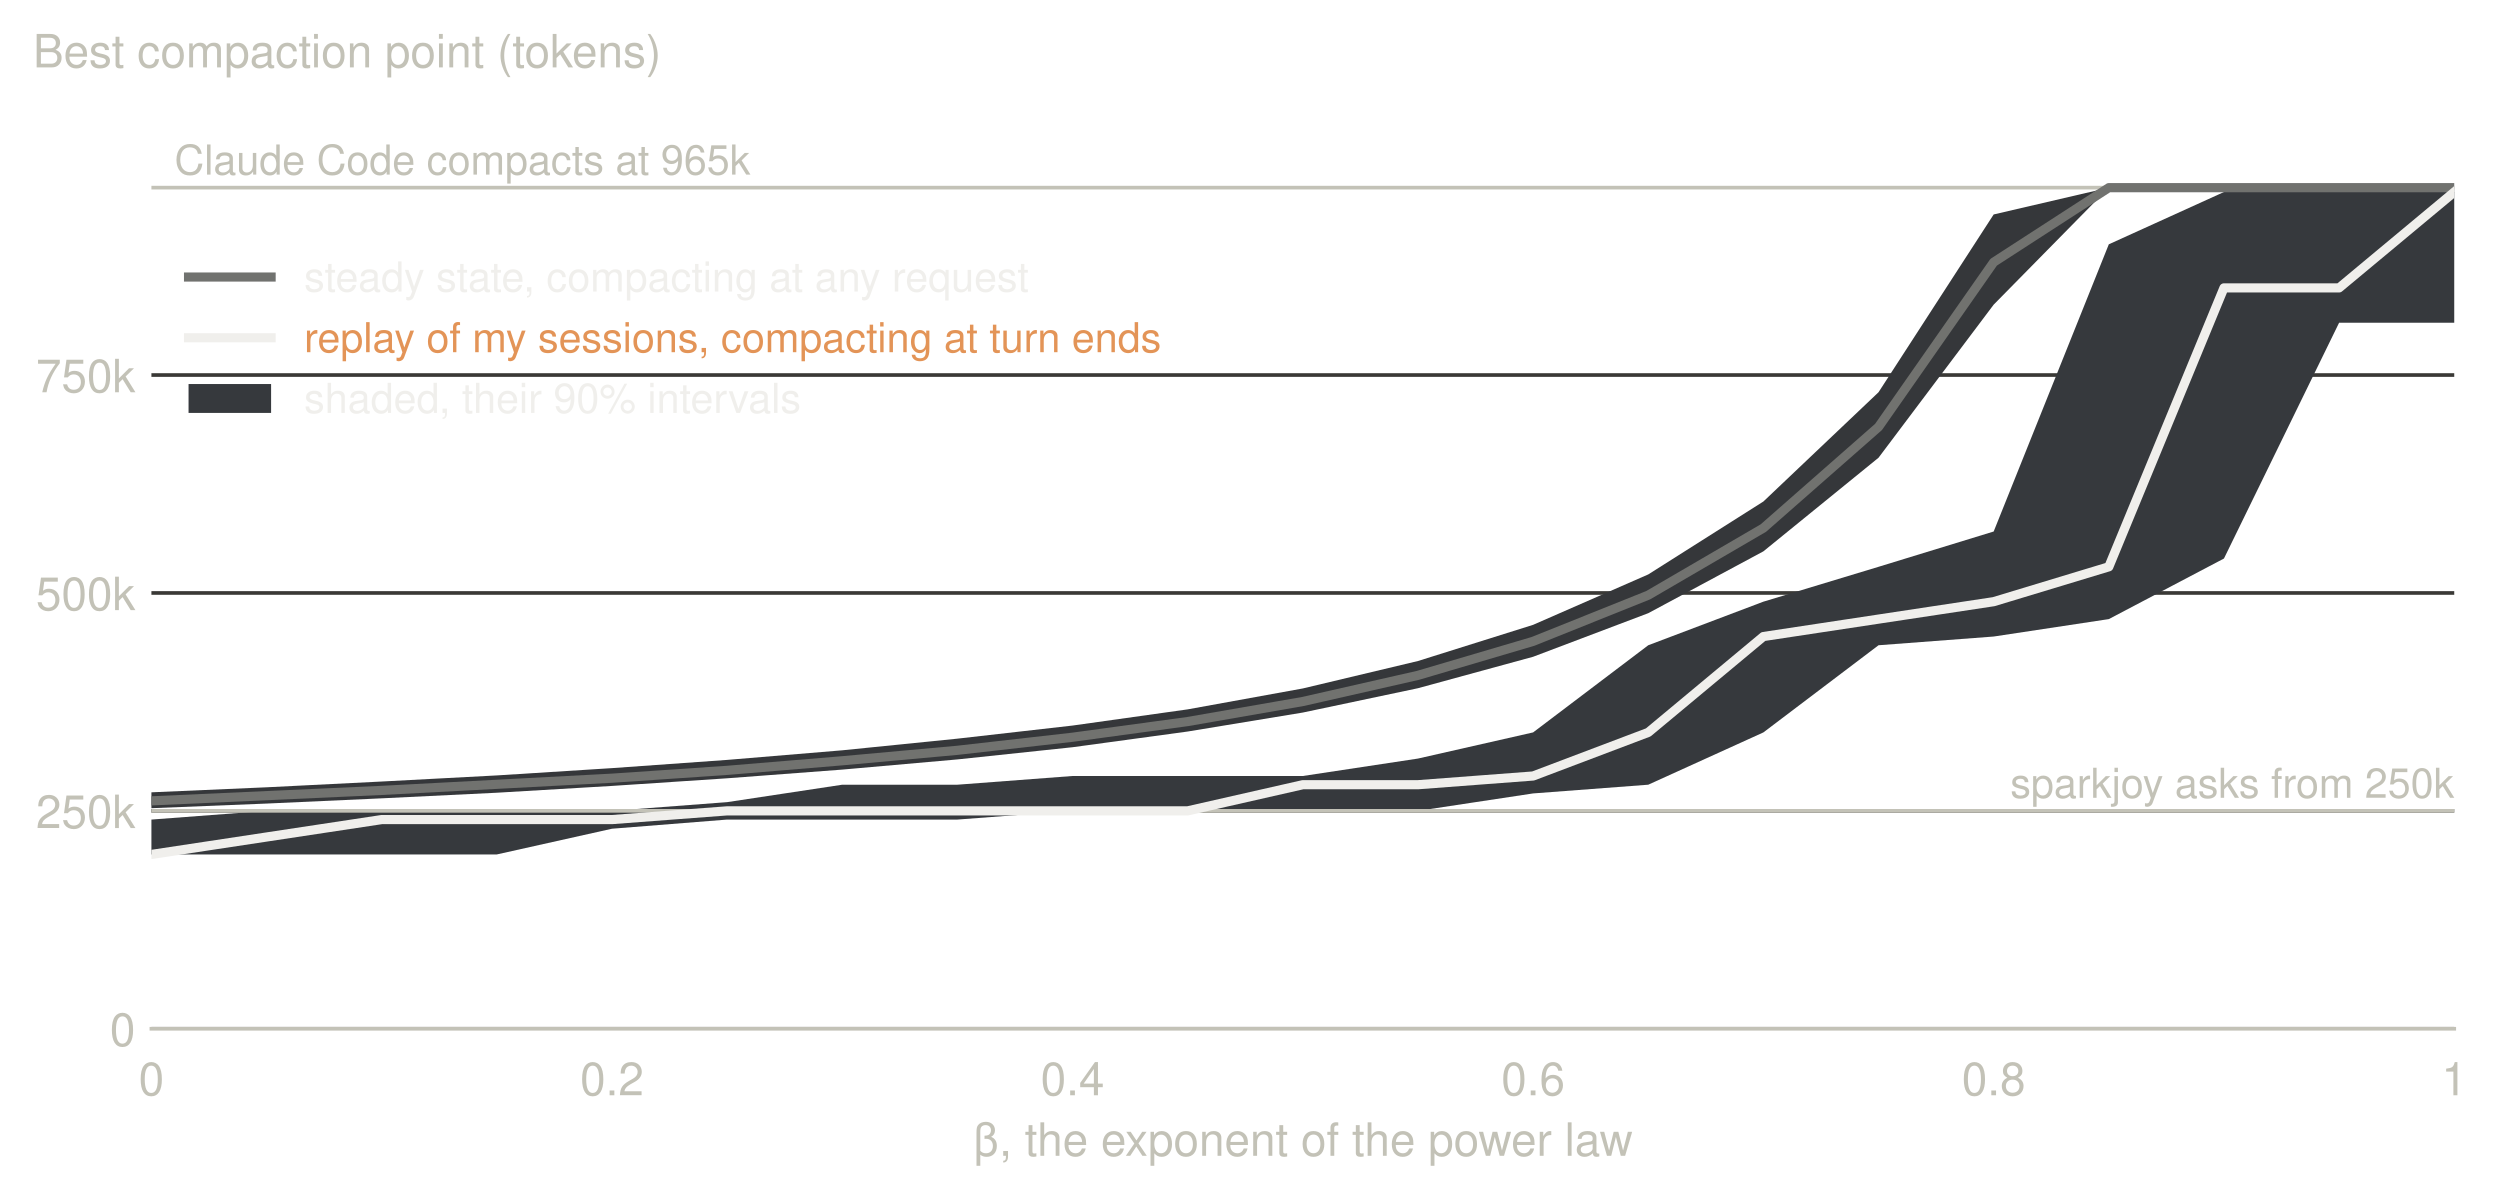
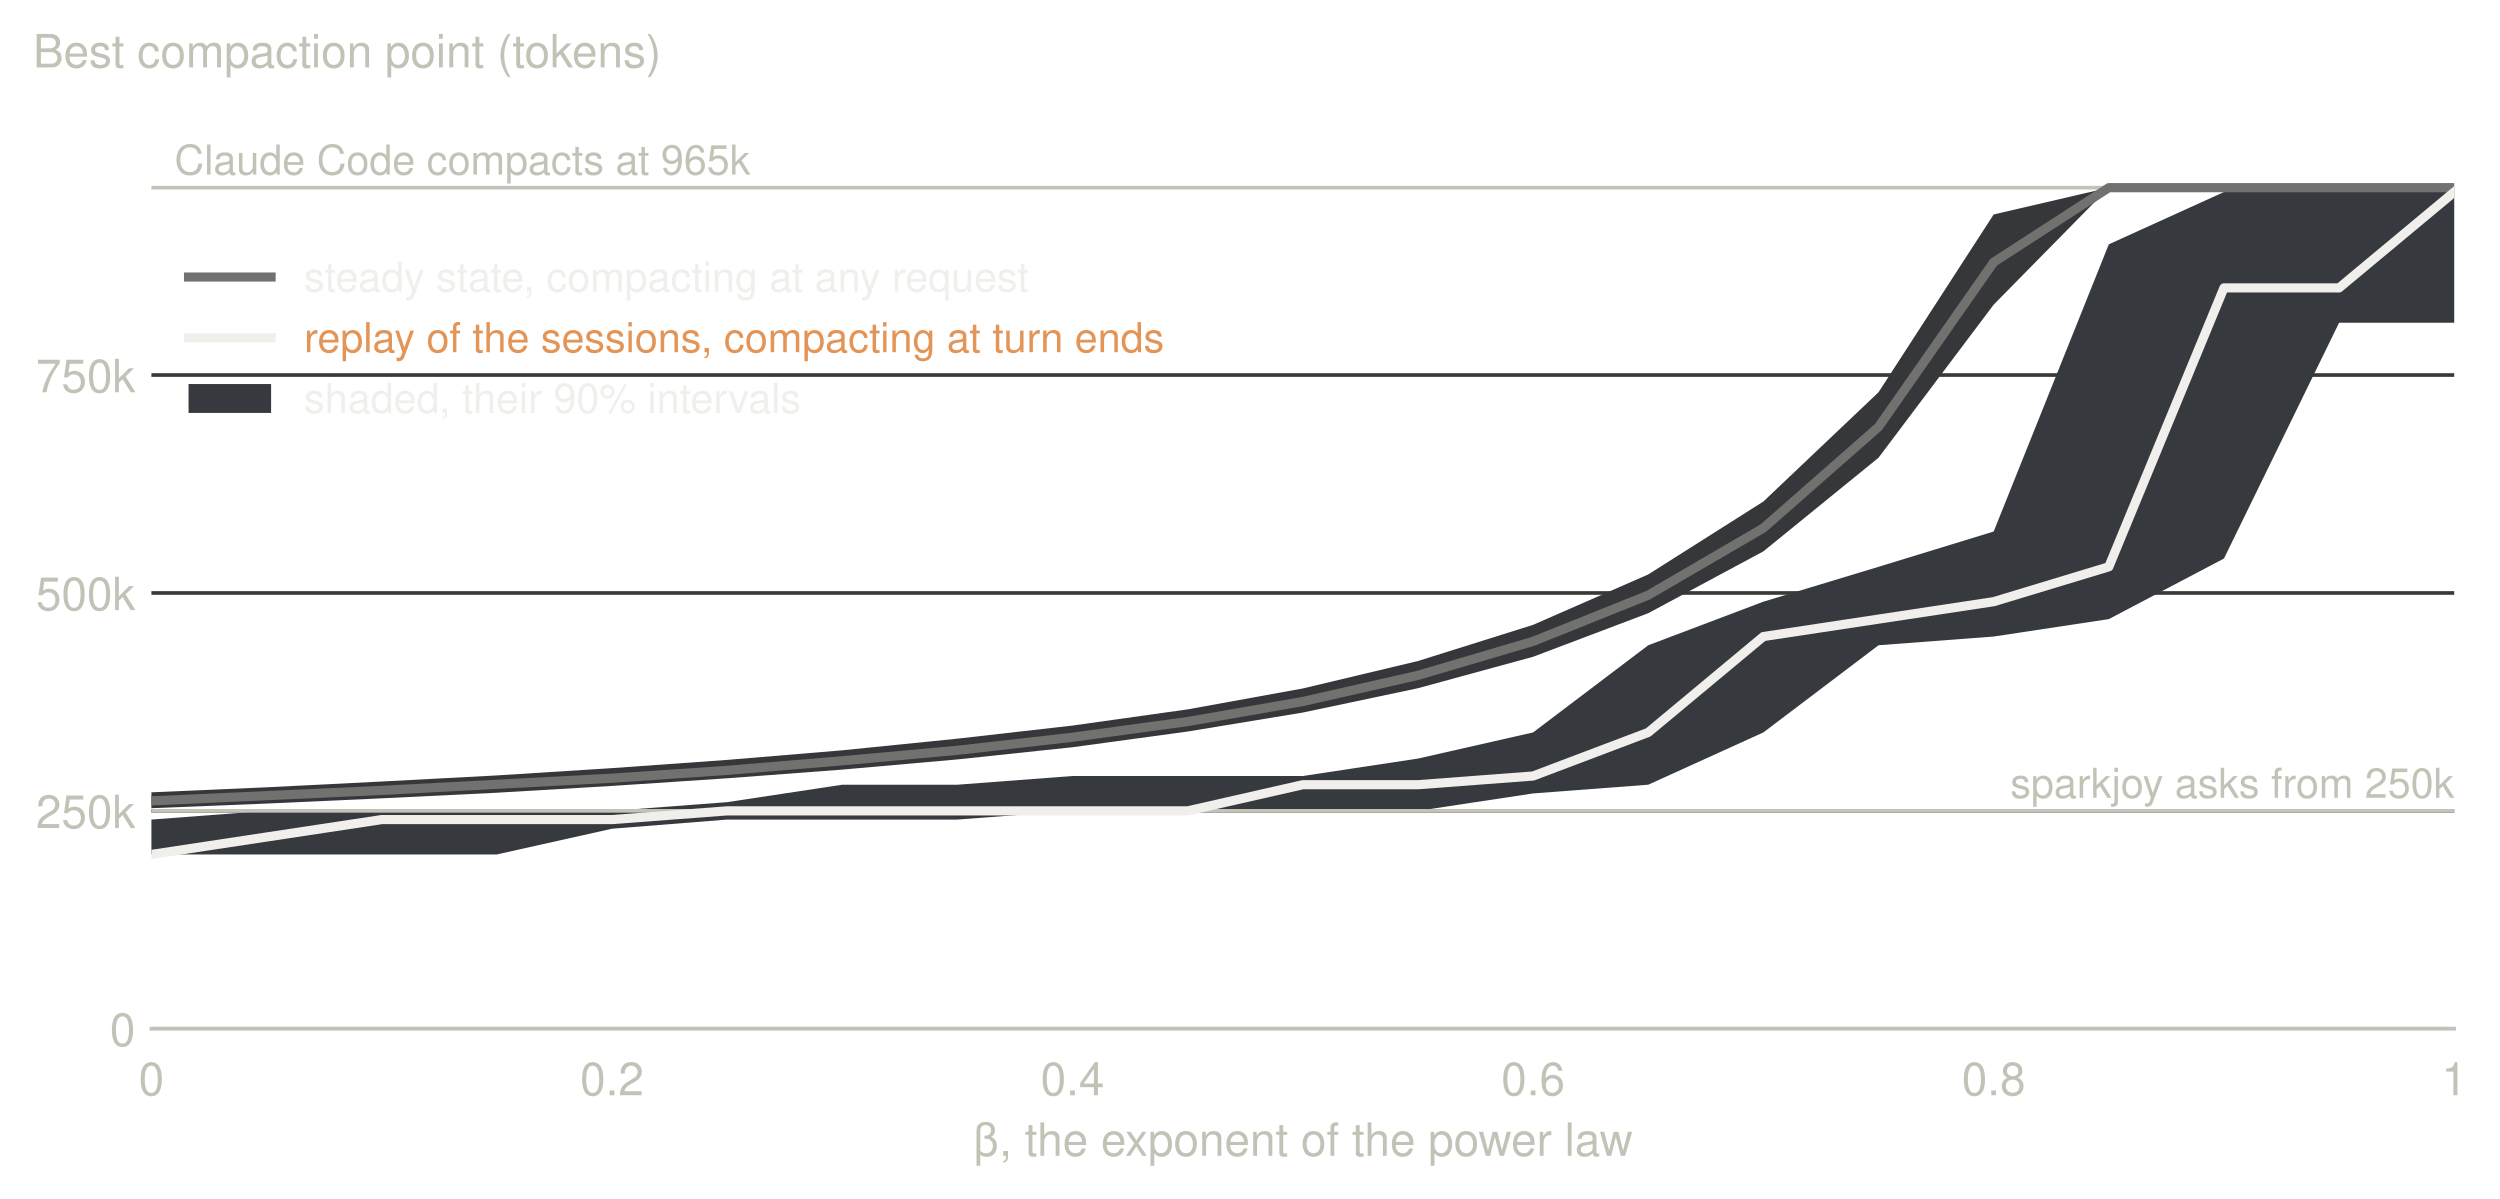
<svg xmlns="http://www.w3.org/2000/svg" xmlns:xlink="http://www.w3.org/1999/xlink" width="545.2pt" height="261.335pt" viewBox="0 0 545.2 261.335" version="1.1">
  <defs>
    <style type="text/css">*{stroke-linejoin: round; stroke-linecap: butt}</style>
  </defs>
  <g id="figure_1">
    <g id="patch_1">
      <path d="M 0 261.335  L 545.2 261.335  L 545.2 0  L 0 0  L 0 261.335  z " style="fill: none" />
    </g>
    <g id="axes_1">
      <g id="patch_2">
        <path d="M 33.02 224.352  L 535.22 224.352  L 535.22 24.768  L 33.02 24.768  L 33.02 224.352  z " style="fill: none" />
      </g>
      <g id="matplotlib.axis_1">
        <g id="xtick_1">
          <g id="line2d_1" />
          <g id="text_1">
            <text style="font-size: 10px; font-family: 'Helvetica', 'Arial', 'DejaVu Sans'; text-anchor: middle; fill: #c3c2b7" x="33.02" y="238.852" transform="rotate(-0 33.02 238.8517)">0</text>
          </g>
        </g>
        <g id="xtick_2">
          <g id="line2d_2" />
          <g id="text_2">
            <text style="font-size: 10px; font-family: 'Helvetica', 'Arial', 'DejaVu Sans'; text-anchor: middle; fill: #c3c2b7" x="133.46" y="238.852" transform="rotate(-0 133.46 238.8517)">0.2</text>
          </g>
        </g>
        <g id="xtick_3">
          <g id="line2d_3" />
          <g id="text_3">
            <text style="font-size: 10px; font-family: 'Helvetica', 'Arial', 'DejaVu Sans'; text-anchor: middle; fill: #c3c2b7" x="233.9" y="238.852" transform="rotate(-0 233.9 238.8517)">0.4</text>
          </g>
        </g>
        <g id="xtick_4">
          <g id="line2d_4" />
          <g id="text_4">
            <text style="font-size: 10px; font-family: 'Helvetica', 'Arial', 'DejaVu Sans'; text-anchor: middle; fill: #c3c2b7" x="334.34" y="238.852" transform="rotate(-0 334.34 238.8517)">0.6</text>
          </g>
        </g>
        <g id="xtick_5">
          <g id="line2d_5" />
          <g id="text_5">
            <text style="font-size: 10px; font-family: 'Helvetica', 'Arial', 'DejaVu Sans'; text-anchor: middle; fill: #c3c2b7" x="434.78" y="238.852" transform="rotate(-0 434.78 238.8517)">0.8</text>
          </g>
        </g>
        <g id="xtick_6">
          <g id="line2d_6" />
          <g id="text_6">
            <text style="font-size: 10px; font-family: 'Helvetica', 'Arial', 'DejaVu Sans'; text-anchor: middle; fill: #c3c2b7" x="535.22" y="238.852" transform="rotate(-0 535.22 238.8517)">1</text>
          </g>
        </g>
        <g id="text_7">
          <text style="font-size: 10px; font-family: 'Helvetica', 'Arial', 'DejaVu Sans'; text-anchor: middle; fill: #c3c2b7" x="284.12" y="252.051" transform="rotate(-0 284.12 252.051)">β, the exponent of the power law</text>
        </g>
      </g>
      <g id="matplotlib.axis_2">
        <g id="ytick_1">
          <g id="line2d_7">
            <path d="M 33.02 224.352  L 535.22 224.352  " clip-path="url(#pd77bd39c77)" style="fill: none; stroke: #3a3936; stroke-width: 0.8; stroke-linecap: square" />
          </g>
          <g id="line2d_8" />
          <g id="text_8">
            <text style="font-size: 10px; font-family: 'Helvetica', 'Arial', 'DejaVu Sans'; text-anchor: end; fill: #c3c2b7" x="29.52" y="228.102" transform="rotate(-0 29.52 228.1017)">0</text>
          </g>
        </g>
        <g id="ytick_2">
          <g id="line2d_9">
            <path d="M 33.02 176.832  L 535.22 176.832  " clip-path="url(#pd77bd39c77)" style="fill: none; stroke: #3a3936; stroke-width: 0.8; stroke-linecap: square" />
          </g>
          <g id="line2d_10" />
          <g id="text_9">
            <text style="font-size: 10px; font-family: 'Helvetica', 'Arial', 'DejaVu Sans'; text-anchor: end; fill: #c3c2b7" x="29.52" y="180.582" transform="rotate(-0 29.52 180.5817)">250k</text>
          </g>
        </g>
        <g id="ytick_3">
          <g id="line2d_11">
            <path d="M 33.02 129.312  L 535.22 129.312  " clip-path="url(#pd77bd39c77)" style="fill: none; stroke: #3a3936; stroke-width: 0.8; stroke-linecap: square" />
          </g>
          <g id="line2d_12" />
          <g id="text_10">
            <text style="font-size: 10px; font-family: 'Helvetica', 'Arial', 'DejaVu Sans'; text-anchor: end; fill: #c3c2b7" x="29.52" y="133.062" transform="rotate(-0 29.52 133.0617)">500k</text>
          </g>
        </g>
        <g id="ytick_4">
          <g id="line2d_13">
            <path d="M 33.02 81.792  L 535.22 81.792  " clip-path="url(#pd77bd39c77)" style="fill: none; stroke: #3a3936; stroke-width: 0.8; stroke-linecap: square" />
          </g>
          <g id="line2d_14" />
          <g id="text_11">
            <text style="font-size: 10px; font-family: 'Helvetica', 'Arial', 'DejaVu Sans'; text-anchor: end; fill: #c3c2b7" x="29.52" y="85.542" transform="rotate(-0 29.52 85.54174)">750k</text>
          </g>
        </g>
        <g id="text_12">
          <text style="font-size: 10px; font-family: 'Helvetica', 'Arial', 'DejaVu Sans'; text-anchor: start; fill: #c3c2b7" x="7.2" y="14.7" transform="rotate(-0 7.2 14.7)">Best compaction point (tokens)</text>
        </g>
      </g>
      <g id="FillBetweenPolyCollection_1">
        <defs>
          <path id="mf2563e5b50" d="M 33.02 -88.547  L 33.02 -85.084  L 58.13 -86.093  L 83.24 -87.234  L 108.35 -88.458  L 133.46 -89.941  L 158.57 -91.604  L 183.68 -93.501  L 208.79 -95.72  L 233.9 -98.381  L 259.01 -101.804  L 284.12 -105.943  L 309.23 -111.248  L 334.34 -118.106  L 359.45 -127.61  L 384.56 -141.098  L 409.67 -161.516  L 434.78 -194.896  L 459.89 -220.411  L 485 -220.411  L 510.11 -220.411  L 535.22 -220.411  L 535.22 -220.411  L 535.22 -220.411  L 510.11 -220.411  L 485 -220.411  L 459.89 -220.411  L 434.78 -214.567  L 409.67 -175.796  L 384.56 -151.965  L 359.45 -136.064  L 334.34 -125.071  L 309.23 -117.181  L 284.12 -111.198  L 259.01 -106.637  L 233.9 -103.106  L 208.79 -100.249  L 183.68 -97.709  L 158.57 -95.616  L 133.46 -93.822  L 108.35 -92.232  L 83.24 -90.901  L 58.13 -89.642  L 33.02 -88.547  z " />
        </defs>
        <g clip-path="url(#pd77bd39c77)">
          <use xlink:href="#mf2563e5b50" x="0" y="261.335" style="fill: #35373a" />
        </g>
      </g>
      <g id="FillBetweenPolyCollection_2">
        <defs>
          <path id="m3f9140b6f2" d="M 33.02 -82.603  L 33.02 -75  L 58.13 -75  L 83.24 -75  L 108.35 -75  L 133.46 -80.607  L 158.57 -82.603  L 183.68 -82.603  L 208.79 -82.603  L 233.9 -84.504  L 259.01 -84.504  L 284.12 -84.504  L 309.23 -84.504  L 334.34 -88.305  L 359.45 -90.206  L 384.56 -101.611  L 409.67 -120.619  L 434.78 -122.52  L 459.89 -126.321  L 485 -139.532  L 510.11 -190.948  L 535.22 -190.948  L 535.22 -219.46  L 535.22 -219.46  L 510.11 -219.46  L 485 -219.46  L 459.89 -208.056  L 434.78 -145.424  L 409.67 -137.726  L 384.56 -130.123  L 359.45 -120.619  L 334.34 -101.611  L 309.23 -95.908  L 284.12 -92.107  L 259.01 -92.107  L 233.9 -92.107  L 208.79 -90.206  L 183.68 -90.206  L 158.57 -86.404  L 133.46 -84.504  L 108.35 -84.504  L 83.24 -84.504  L 58.13 -84.504  L 33.02 -82.603  z " />
        </defs>
        <g clip-path="url(#pd77bd39c77)">
          <use xlink:href="#m3f9140b6f2" x="0" y="261.335" style="fill: #36393d" />
        </g>
      </g>
      <g id="FillBetweenPolyCollection_3" />
      <g id="line2d_15">
        <path d="M 33.02 40.925  L 535.22 40.925  " clip-path="url(#pd77bd39c77)" style="fill: none; stroke: #c3c2b7; stroke-width: 0.8; stroke-linecap: square" />
      </g>
      <g id="line2d_16">
        <path d="M 33.02 176.832  L 535.22 176.832  " clip-path="url(#pd77bd39c77)" style="fill: none; stroke: #c3c2b7; stroke-width: 0.8; stroke-linecap: square" />
      </g>
      <g id="line2d_17">
        <path d="M 33.02 174.652  L 58.13 173.512  L 83.24 172.371  L 108.35 171.041  L 133.46 169.71  L 158.57 167.999  L 183.68 165.908  L 208.79 163.627  L 233.9 160.776  L 259.01 157.355  L 284.12 152.983  L 309.23 147.281  L 334.34 139.867  L 359.45 129.793  L 384.56 115.157  L 409.67 93.108  L 434.78 57.183  L 459.89 40.925  L 485 40.925  L 510.11 40.925  L 535.22 40.925  " clip-path="url(#pd77bd39c77)" style="fill: none; stroke: #71726f; stroke-width: 2; stroke-linecap: square" />
      </g>
      <g id="line2d_18">
        <path d="M 33.02 186.336  L 58.13 182.534  L 83.24 178.733  L 108.35 178.733  L 133.46 178.733  L 158.57 176.832  L 183.68 176.832  L 208.79 176.832  L 233.9 176.832  L 259.01 176.832  L 284.12 171.129  L 309.23 171.129  L 334.34 169.229  L 359.45 159.725  L 384.56 138.816  L 409.67 135.014  L 434.78 131.213  L 459.89 123.609  L 485 62.784  L 510.11 62.784  L 535.22 41.875  " clip-path="url(#pd77bd39c77)" style="fill: none; stroke: #f0efec; stroke-width: 2; stroke-linecap: square" />
      </g>
      <g id="patch_3">
        <path d="M 33.02 224.352  L 535.22 224.352  " style="fill: none; stroke: #c3c2b7; stroke-width: 0.8; stroke-linejoin: miter; stroke-linecap: square" />
      </g>
      <g id="text_13">
        <text style="font-size: 9px; font-family: 'Helvetica', 'Arial', 'DejaVu Sans'; text-anchor: start; fill: #c3c2b7" x="38.042" y="38.073" transform="rotate(-0 38.042 38.07334)">Claude Code compacts at 965k</text>
      </g>
      <g id="text_14">
        <text style="font-size: 9px; font-family: 'Helvetica', 'Arial', 'DejaVu Sans'; text-anchor: end; fill: #c3c2b7" x="535.22" y="173.981" transform="rotate(-0 535.22 173.9805)">sparkjoy asks from 250k</text>
      </g>
      <g id="legend_1">
        <g id="line2d_19">
          <path d="M 41.12 60.418  L 50.12 60.418  L 59.12 60.418  " style="fill: none; stroke: #71726f; stroke-width: 2; stroke-linecap: square" />
        </g>
        <g id="text_15">
          <text style="font-size: 9px; font-family: 'Helvetica', 'Arial', 'DejaVu Sans'; text-anchor: start; fill: #f0efec" x="66.32" y="63.568" transform="rotate(-0 66.32 63.56782)">steady state, compacting at any request</text>
        </g>
        <g id="line2d_20">
          <path d="M 41.12 73.659  L 50.12 73.659  L 59.12 73.659  " style="fill: none; stroke: #f0efec; stroke-width: 2; stroke-linecap: square" />
        </g>
        <g id="text_16">
-           <text style="font-size: 9px; font-family: 'Helvetica', 'Arial', 'DejaVu Sans'; text-anchor: start; fill: #e39457" x="66.32" y="76.809" transform="rotate(-0 66.32 76.80907)">replay of my sessions, compacting at turn ends</text>
+           <text style="font-size: 9px; font-family: 'Helvetica', 'Arial', 'DejaVu Sans'; text-anchor: start; fill: #e39457" x="66.32" y="76.809" transform="rotate(-0 66.32 76.80907)">replay of the sessions, compacting at turn ends</text>
        </g>
        <g id="patch_4">
          <path d="M 41.12 90.05  L 59.12 90.05  L 59.12 83.75  L 41.12 83.75  z " style="fill: #36393d" />
        </g>
        <g id="text_17">
          <text style="font-size: 9px; font-family: 'Helvetica', 'Arial', 'DejaVu Sans'; text-anchor: start; fill: #f0efec" x="66.32" y="90.05" transform="rotate(-0 66.32 90.05031)">shaded, their 90% intervals</text>
        </g>
      </g>
    </g>
  </g>
  <defs>
    <clipPath id="pd77bd39c77">
      <rect x="33.02" y="24.768" width="502.2" height="199.584" />
    </clipPath>
  </defs>
</svg>
